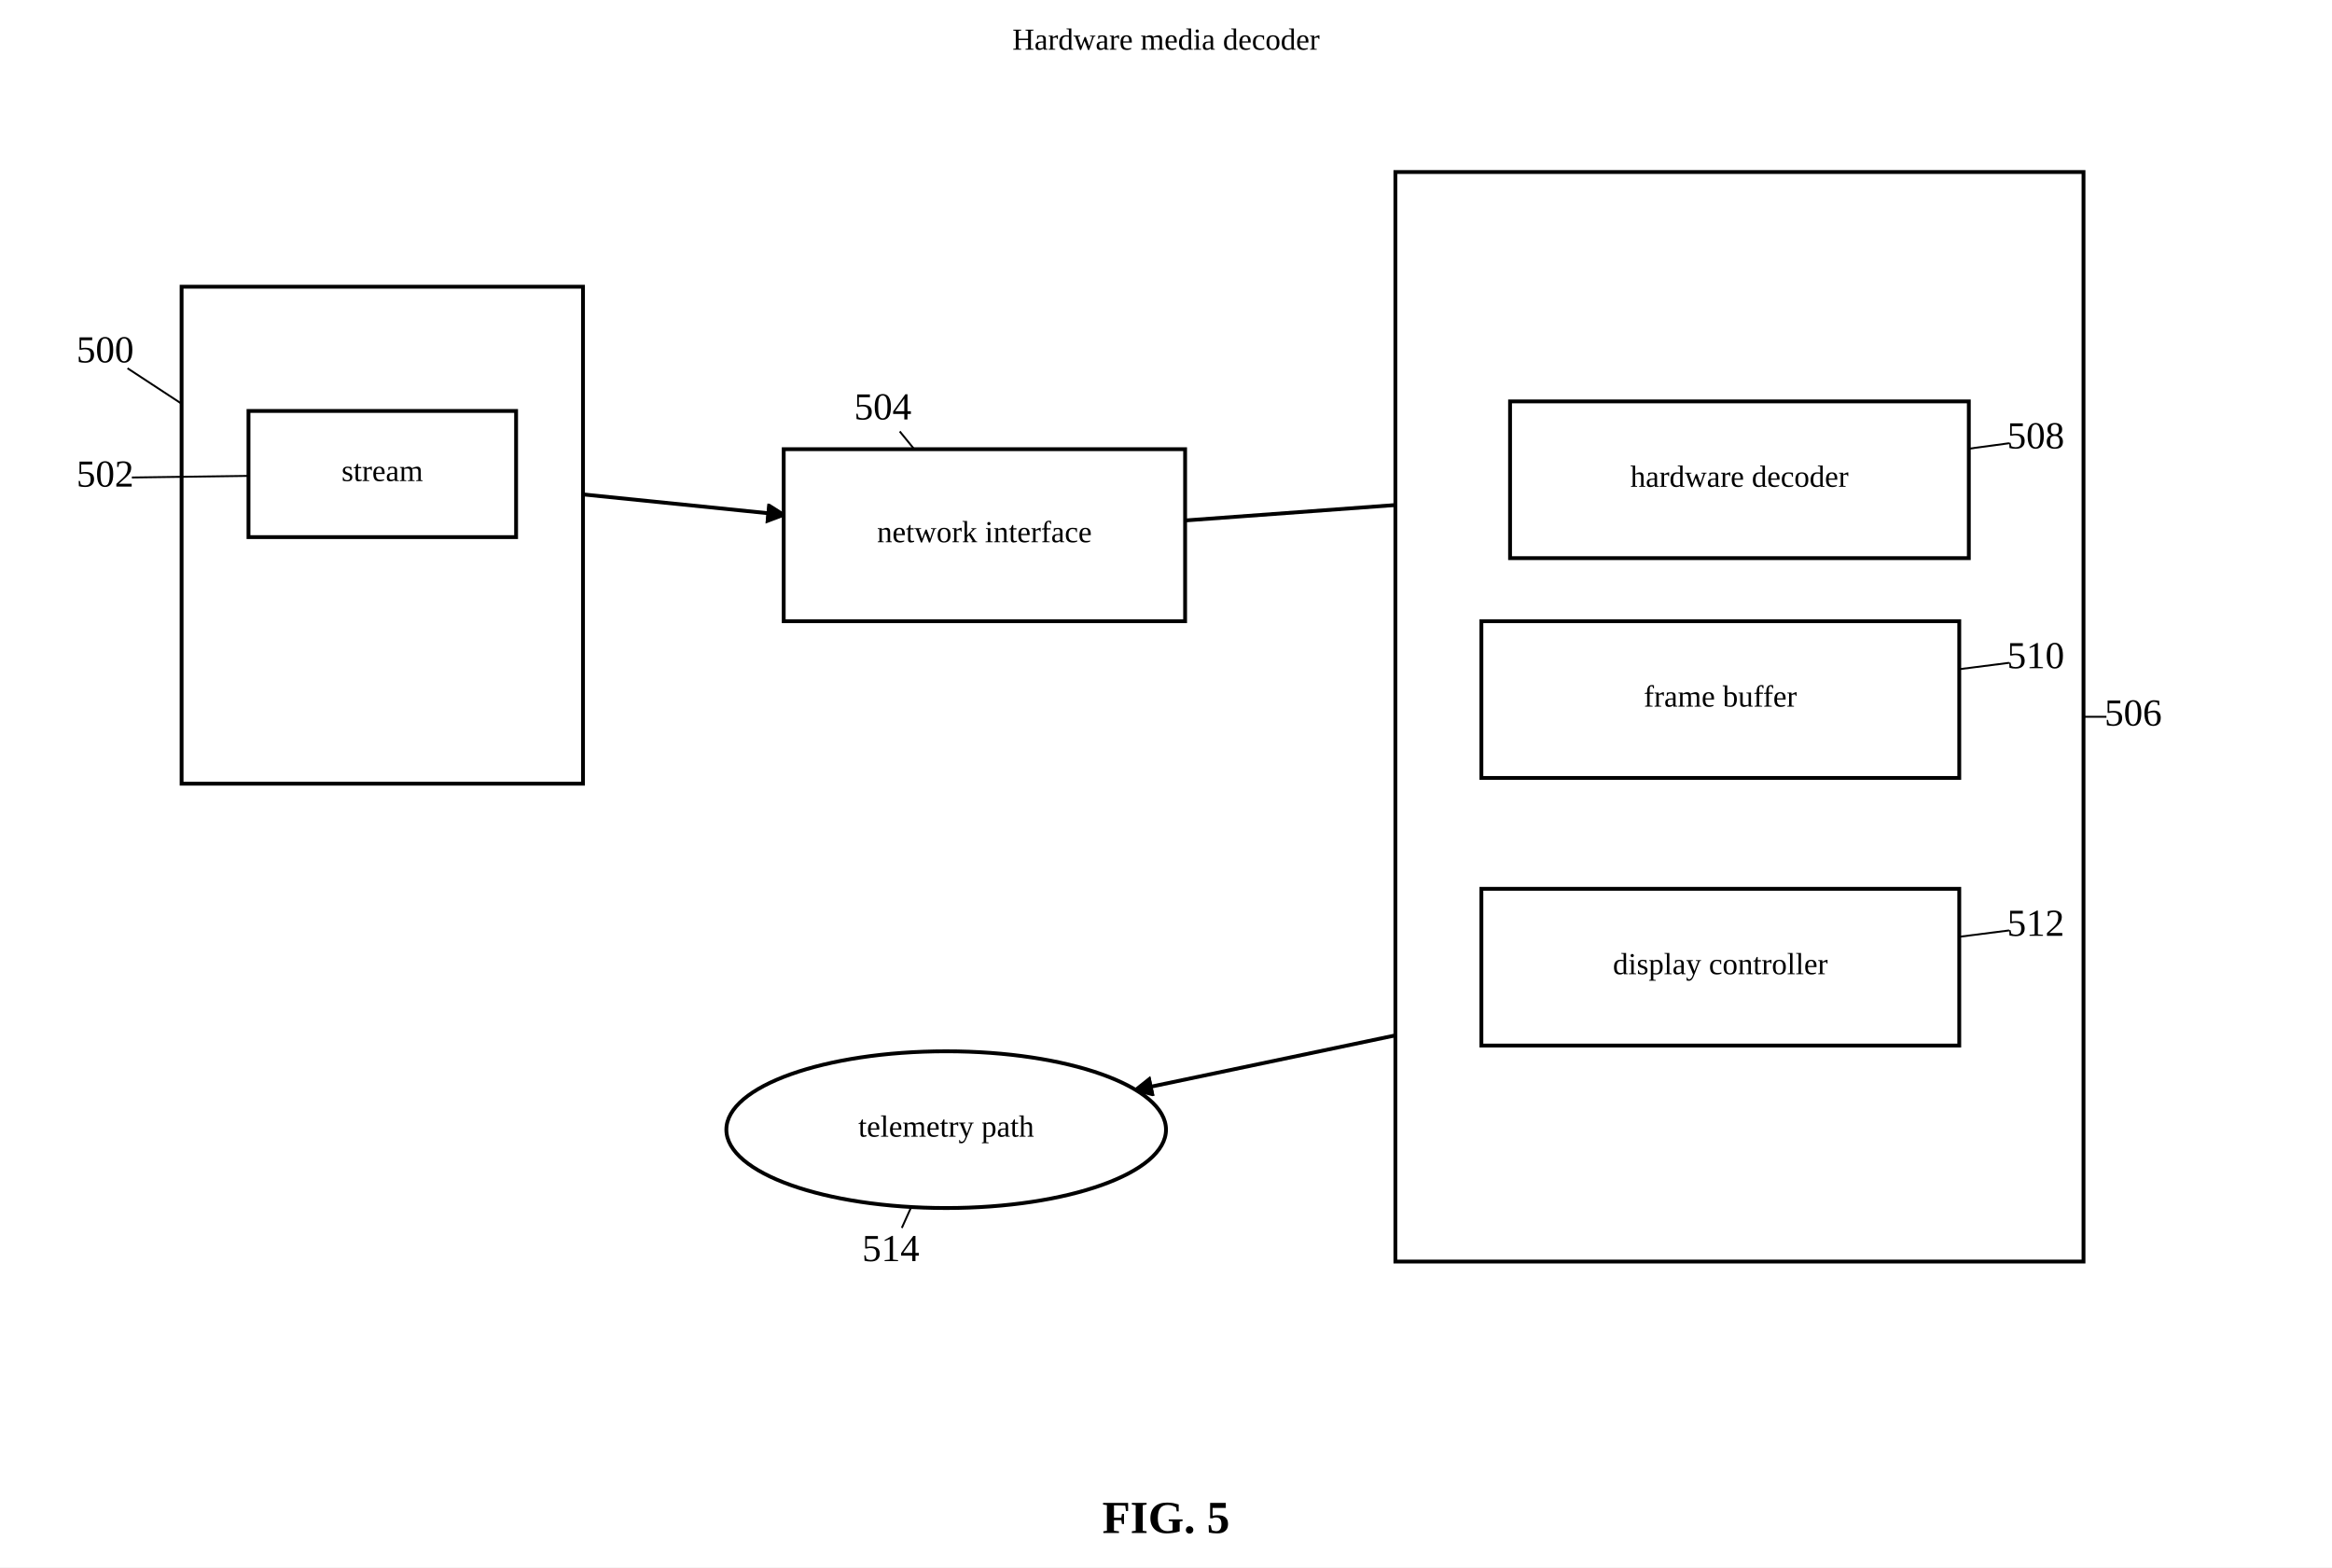
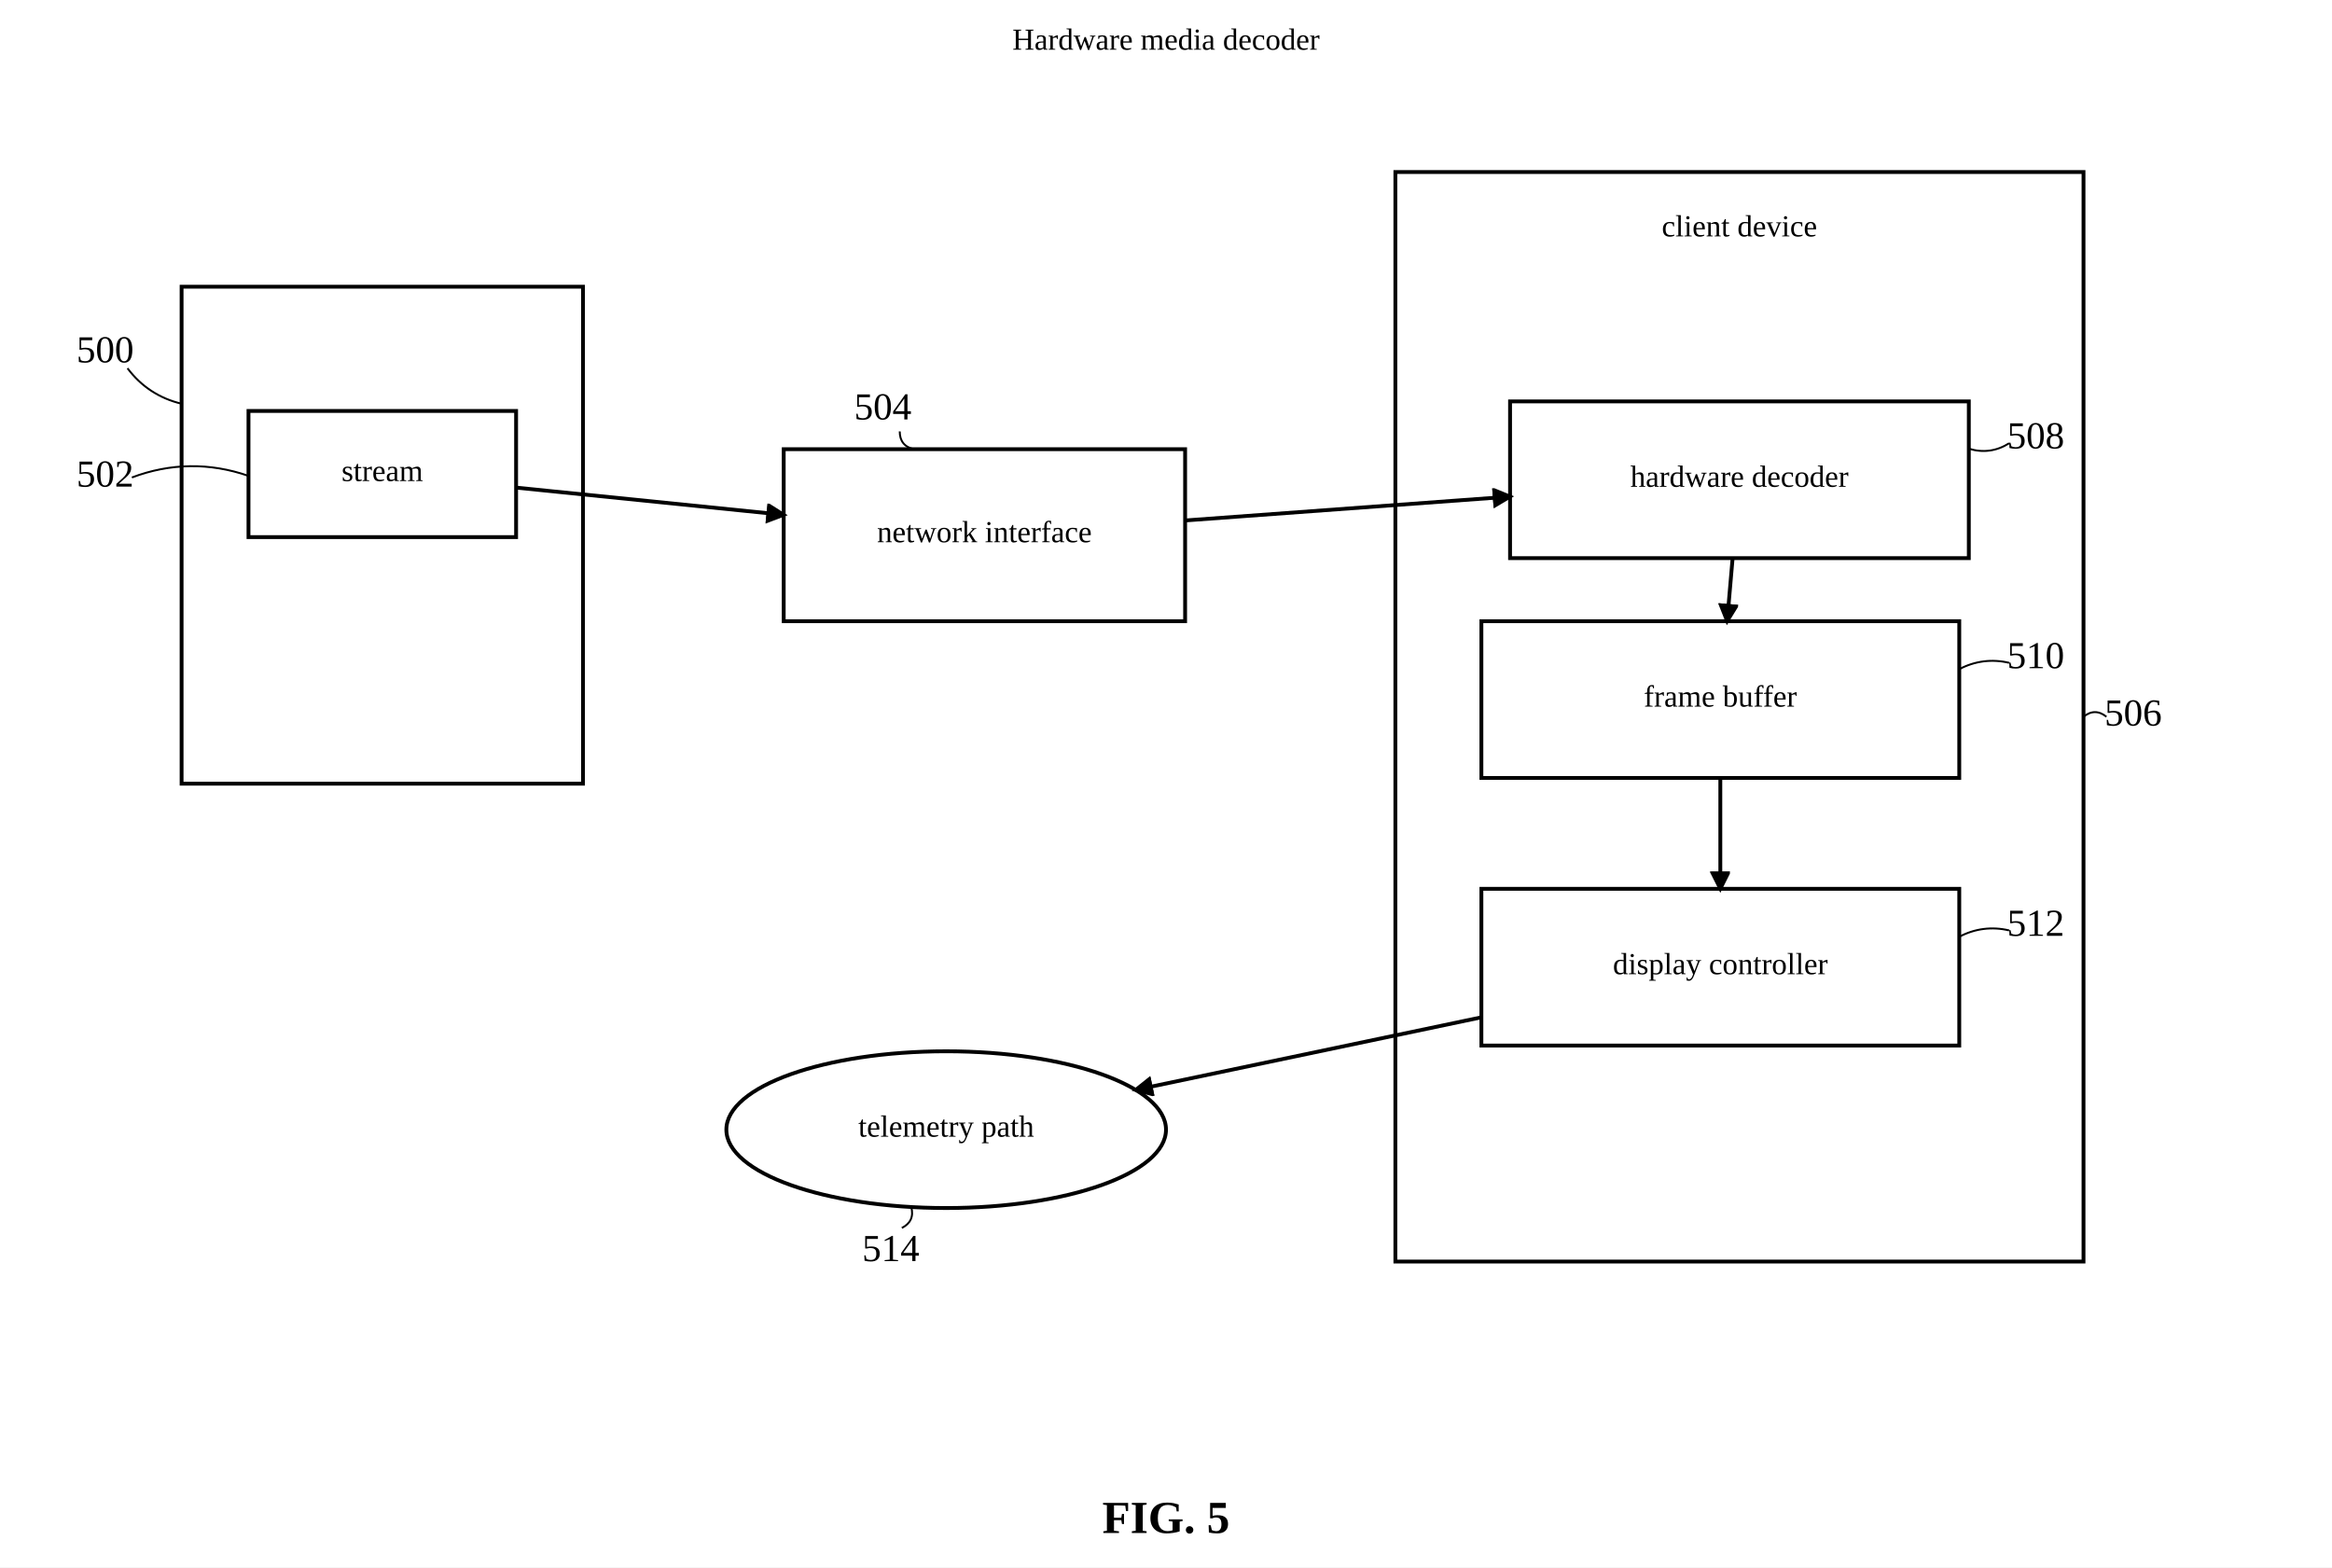
<svg xmlns="http://www.w3.org/2000/svg" width="1220" height="820" viewBox="0 0 1220 820" role="img" aria-label="FIG. 5">
  <defs>
    <marker id="FIG05-arrowhead" markerWidth="12" markerHeight="12" refX="9" refY="5" orient="auto" markerUnits="userSpaceOnUse">
      <polygon points="0,0 10,5 0,10" fill="black" stroke="black" />
    </marker>
  </defs>
  <rect x="0" y="0" width="1220" height="820" fill="white" />
  <text id="FIG05-title" x="610" y="26" font-family="Liberation Serif, Times New Roman, serif" font-size="16" fill="black" text-anchor="middle">Hardware media decoder</text>
+   <rect id="FIG05-part-500-shape" x="95" y="150" width="210" height="260" fill="white" stroke="black" stroke-width="2" />
+   <rect id="FIG05-part-502-shape" x="130" y="215" width="140" height="66" fill="white" stroke="black" stroke-width="2" />
+   <rect id="FIG05-part-504-shape" x="410" y="235" width="210" height="90" fill="white" stroke="black" stroke-width="2" />
+   <rect id="FIG05-part-506-shape" x="730" y="90" width="360" height="570" fill="white" stroke="black" stroke-width="2" />
+   <rect id="FIG05-part-508-shape" x="790" y="210" width="240" height="82" fill="white" stroke="black" stroke-width="2" />
+   <rect id="FIG05-part-510-shape" x="775" y="325" width="250" height="82" fill="white" stroke="black" stroke-width="2" />
+   <rect id="FIG05-part-512-shape" x="775" y="465" width="250" height="82" fill="white" stroke="black" stroke-width="2" />
+   <ellipse id="FIG05-part-514-shape" cx="495" cy="591" rx="115" ry="41" fill="white" stroke="black" stroke-width="2" />
  <line id="FIG05-arrow-0-line" x1="270" y1="255.11" x2="410" y2="269.33" stroke="black" stroke-width="2" marker-end="url(#FIG05-arrowhead)" />
  <line id="FIG05-arrow-1-line" x1="620" y1="272.29" x2="790" y2="259.81" stroke="black" stroke-width="2" marker-end="url(#FIG05-arrowhead)" />
  <line id="FIG05-arrow-2-line" x1="906.43" y1="292" x2="903.57" y2="325" stroke="black" stroke-width="2" marker-end="url(#FIG05-arrowhead)" />
  <line id="FIG05-arrow-3-line" x1="900" y1="407" x2="900" y2="465" stroke="black" stroke-width="2" marker-end="url(#FIG05-arrowhead)" />
  <line id="FIG05-arrow-4-line" x1="775" y1="532.23" x2="594.1" y2="570.2" stroke="black" stroke-width="2" marker-end="url(#FIG05-arrowhead)" />
-   <rect id="FIG05-part-500-shape" x="95" y="150" width="210" height="260" fill="white" stroke="black" stroke-width="2" />
-   <line id="FIG05-part-500-lead" x1="66.71" y1="192.67" x2="95" y2="211.21" stroke="black" stroke-width="1" />
+   <path id="FIG05-part-500-lead" d="M 66.71 192.67 C 73.82 202.18 83.44 208.49 95 211.21" fill="none" stroke="black" stroke-width="1" />
  <text id="FIG05-part-500-num" x="55" y="185" font-family="Liberation Serif, Times New Roman, serif" font-size="20" fill="black" text-anchor="middle" dominant-baseline="middle">500</text>
-   <rect id="FIG05-part-502-shape" x="130" y="215" width="140" height="66" fill="white" stroke="black" stroke-width="2" />
  <text id="FIG05-part-502-label" font-family="Liberation Serif, Times New Roman, serif" font-size="16" fill="black" text-anchor="middle" dominant-baseline="middle">
    <tspan x="200" y="248">stream</tspan>
  </text>
-   <line id="FIG05-part-502-lead" x1="69" y1="249.81" x2="130" y2="248.97" stroke="black" stroke-width="1" />
+   <path id="FIG05-part-502-lead" d="M 69 249.81 C 89.03 242.21 109.77 241.92 130 248.97" fill="none" stroke="black" stroke-width="1" />
  <text id="FIG05-part-502-num" x="55" y="250" font-family="Liberation Serif, Times New Roman, serif" font-size="20" fill="black" text-anchor="middle" dominant-baseline="middle">502</text>
-   <rect id="FIG05-part-504-shape" x="410" y="235" width="210" height="90" fill="white" stroke="black" stroke-width="2" />
  <text id="FIG05-part-504-label" font-family="Liberation Serif, Times New Roman, serif" font-size="16" fill="black" text-anchor="middle" dominant-baseline="middle">
    <tspan x="515" y="280">network interface</tspan>
  </text>
-   <line id="FIG05-part-504-lead" x1="470.7" y1="225.7" x2="478.29" y2="235" stroke="black" stroke-width="1" />
+   <path id="FIG05-part-504-lead" d="M 470.7 225.7 C 470.69 230.82 473.27 233.99 478.29 235" fill="none" stroke="black" stroke-width="1" />
  <text id="FIG05-part-504-num" x="461.85" y="214.85" font-family="Liberation Serif, Times New Roman, serif" font-size="20" fill="black" text-anchor="middle" dominant-baseline="middle">504</text>
-   <rect id="FIG05-part-506-shape" x="730" y="90" width="360" height="570" fill="white" stroke="black" stroke-width="2" />
  <text id="FIG05-part-506-label" font-family="Liberation Serif, Times New Roman, serif" font-size="16" fill="black" text-anchor="middle" dominant-baseline="middle">
-     <tspan x="910" y="375">client device</tspan>
+     <tspan x="910" y="120">client device</tspan>
  </text>
-   <line id="FIG05-part-506-lead" x1="1102" y1="375" x2="1090" y2="375" stroke="black" stroke-width="1" />
+   <path id="FIG05-part-506-lead" d="M 1102 375 C 1098.04 371.75 1093.96 371.75 1090 375" fill="none" stroke="black" stroke-width="1" />
  <text id="FIG05-part-506-num" x="1116" y="375" font-family="Liberation Serif, Times New Roman, serif" font-size="20" fill="black" text-anchor="middle" dominant-baseline="middle">506</text>
-   <rect id="FIG05-part-508-shape" x="790" y="210" width="240" height="82" fill="white" stroke="black" stroke-width="2" />
  <text id="FIG05-part-508-label" font-family="Liberation Serif, Times New Roman, serif" font-size="16" fill="black" text-anchor="middle" dominant-baseline="middle">
    <tspan x="910" y="251">hardware decoder</tspan>
  </text>
-   <line id="FIG05-part-508-lead" x1="1051.13" y1="231.88" x2="1030" y2="234.74" stroke="black" stroke-width="1" />
+   <path id="FIG05-part-508-lead" d="M 1051.13 231.88 C 1044.59 236.04 1037.41 237.02 1030 234.74" fill="none" stroke="black" stroke-width="1" />
  <text id="FIG05-part-508-num" x="1065" y="230" font-family="Liberation Serif, Times New Roman, serif" font-size="20" fill="black" text-anchor="middle" dominant-baseline="middle">508</text>
-   <rect id="FIG05-part-510-shape" x="775" y="325" width="250" height="82" fill="white" stroke="black" stroke-width="2" />
  <text id="FIG05-part-510-label" font-family="Liberation Serif, Times New Roman, serif" font-size="16" fill="black" text-anchor="middle" dominant-baseline="middle">
    <tspan x="900" y="366">frame buffer</tspan>
  </text>
-   <line id="FIG05-part-510-lead" x1="1051.11" y1="346.77" x2="1025" y2="350.09" stroke="black" stroke-width="1" />
+   <path id="FIG05-part-510-lead" d="M 1051.11 346.77 C 1042.08 344.64 1033.21 345.77 1025 350.09" fill="none" stroke="black" stroke-width="1" />
  <text id="FIG05-part-510-num" x="1065" y="345" font-family="Liberation Serif, Times New Roman, serif" font-size="20" fill="black" text-anchor="middle" dominant-baseline="middle">510</text>
-   <rect id="FIG05-part-512-shape" x="775" y="465" width="250" height="82" fill="white" stroke="black" stroke-width="2" />
  <text id="FIG05-part-512-label" font-family="Liberation Serif, Times New Roman, serif" font-size="16" fill="black" text-anchor="middle" dominant-baseline="middle">
    <tspan x="900" y="506">display controller</tspan>
  </text>
-   <line id="FIG05-part-512-lead" x1="1051.11" y1="486.77" x2="1025" y2="490.09" stroke="black" stroke-width="1" />
+   <path id="FIG05-part-512-lead" d="M 1051.11 486.77 C 1042.08 484.64 1033.21 485.77 1025 490.09" fill="none" stroke="black" stroke-width="1" />
  <text id="FIG05-part-512-num" x="1065" y="485" font-family="Liberation Serif, Times New Roman, serif" font-size="20" fill="black" text-anchor="middle" dominant-baseline="middle">512</text>
-   <ellipse id="FIG05-part-514-shape" cx="495" cy="591" rx="115" ry="41" fill="white" stroke="black" stroke-width="2" />
  <text id="FIG05-part-514-label" font-family="Liberation Serif, Times New Roman, serif" font-size="16" fill="black" text-anchor="middle" dominant-baseline="middle">
    <tspan x="495" y="591">telemetry path</tspan>
  </text>
-   <line id="FIG05-part-514-lead" x1="471.79" y1="642.42" x2="476.73" y2="631.48" stroke="black" stroke-width="1" />
+   <path id="FIG05-part-514-lead" d="M 471.79 642.42 C 476.38 640.14 478.06 636.43 476.73 631.48" fill="none" stroke="black" stroke-width="1" />
  <text id="FIG05-part-514-num" x="466.03" y="655.18" font-family="Liberation Serif, Times New Roman, serif" font-size="20" fill="black" text-anchor="middle" dominant-baseline="middle">514</text>
  <text id="FIG05-caption" x="610" y="802" font-family="Liberation Serif, Times New Roman, serif" font-size="24" fill="black" text-anchor="middle" font-weight="bold">FIG. 5</text>
</svg>
